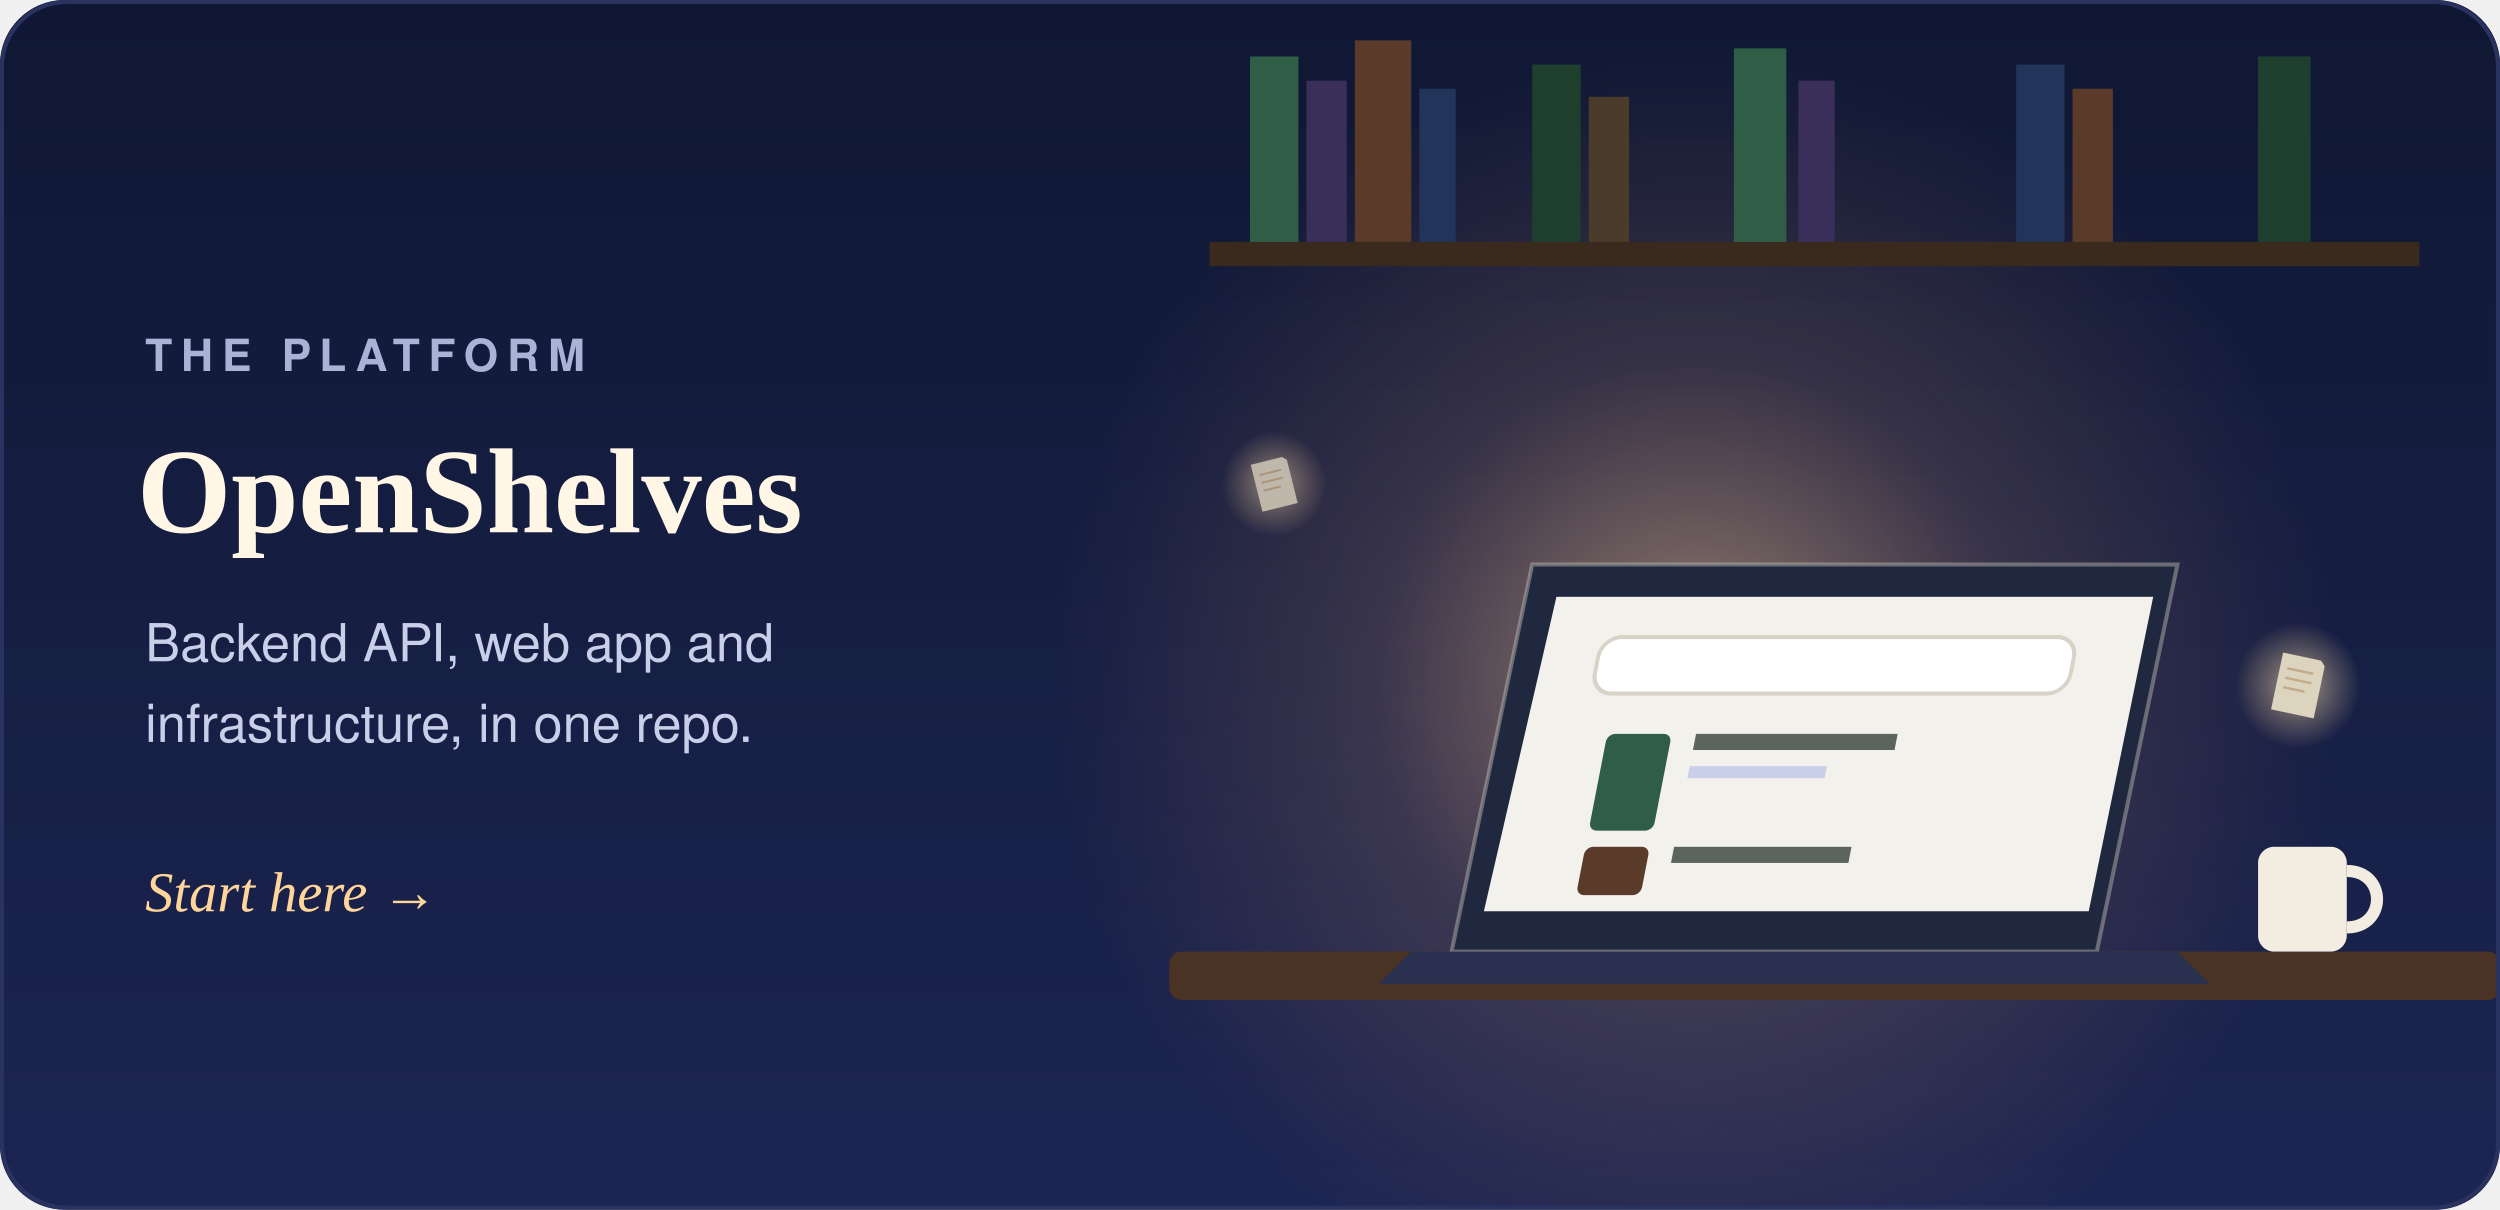
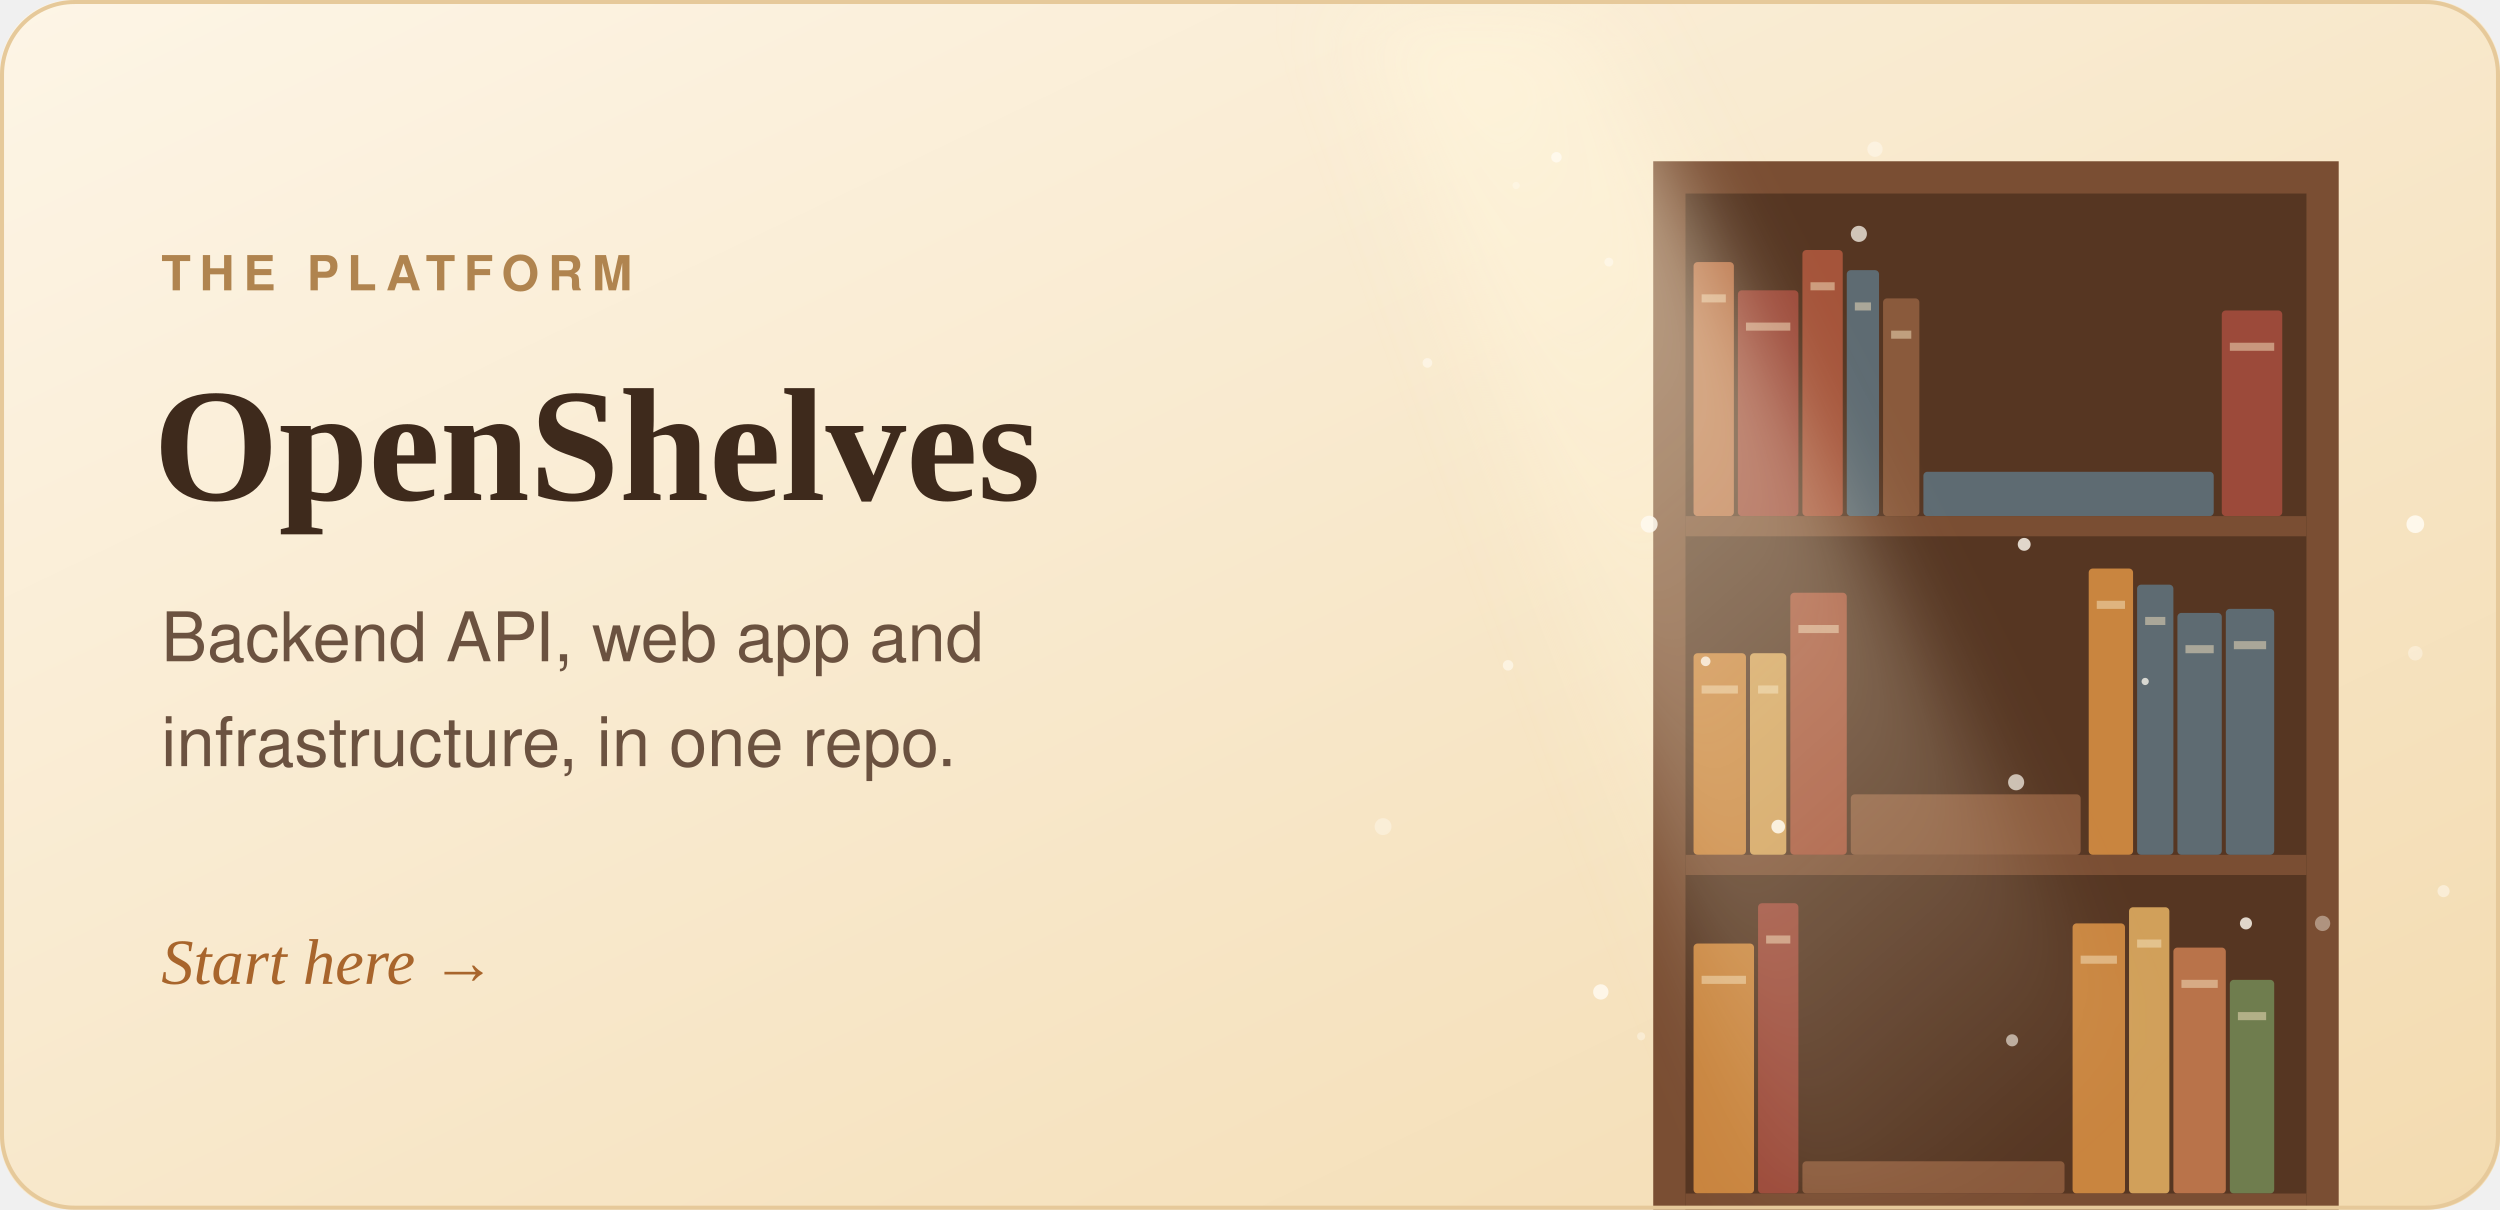
- <svg xmlns="http://www.w3.org/2000/svg" width="620" height="300" viewBox="0 0 620 300" font-family="'DM Sans', -apple-system, BlinkMacSystemFont, 'Segoe UI', Helvetica, Arial, sans-serif">
+ <svg xmlns="http://www.w3.org/2000/svg" width="620" height="300" viewBox="0 0 620 300" font-family="'DM Sans', -apple-system, BlinkMacSystemFont, 'Segoe UI', Helvetica, Arial, sans-serif" role="img">
  <defs>
-     <linearGradient id="card" x1="0" y1="0" x2="0" y2="1">
-       <stop offset="0" stop-color="#0f1733" />
-       <stop offset="1" stop-color="#1c2552" />
+     <linearGradient id="beam" x1="0" y1="0" x2="0.6" y2="1">
+       <stop offset="0" stop-color="#fff6dc" stop-opacity=".7" />
+       <stop offset="1" stop-color="#fff6dc" stop-opacity="0" />
    </linearGradient>
-     <radialGradient id="lamp" cx="0.5" cy="0.5" r="0.5">
-       <stop offset="0" stop-color="#ffd59a" stop-opacity="0.55" />
-       <stop offset="0.5" stop-color="#ffb37a" stop-opacity="0.15" />
-       <stop offset="1" stop-color="#ff9f5a" stop-opacity="0" />
-     </radialGradient>
-     <radialGradient id="pageglow" cx="0.5" cy="0.5" r="0.5">
-       <stop offset="0" stop-color="#ffe9b8" stop-opacity="0.7" />
-       <stop offset="1" stop-color="#ffd59a" stop-opacity="0" />
-     </radialGradient>
-     <g id="page">
-       <path d="M-9,-12 L7,-12 L9,-10 L9,12 L-9,12 Z" fill="#fff3d6" />
-       <g stroke="#c9a46a" stroke-width="1" opacity="0.6">
-         <line x1="-6" y1="-6" x2="5" y2="-6" />
-         <line x1="-6" y1="-2" x2="5" y2="-2" />
-         <line x1="-6" y1="2" x2="3" y2="2" />
-       </g>
-     </g>
-     <clipPath id="f">
-       <rect width="620" height="300" rx="16" />
+     <filter id="soft" x="-20%" y="-20%" width="140%" height="140%">
+       <feGaussianBlur stdDeviation="10" />
+     </filter>
+     <linearGradient id="card" x1="0" y1="0" x2="1" y2="1">
+       <stop offset="0" stop-color="#fdf5e6" />
+       <stop offset="1" stop-color="#f3dbb0" />
+     </linearGradient>
+     <clipPath id="c">
+       <rect width="620" height="300" rx="18" />
    </clipPath>
  </defs>
-   <g clip-path="url(#f)">
+   <g clip-path="url(#c)">
    <rect width="620" height="300" fill="url(#card)" />
-     <circle cx="420" cy="170" r="160" fill="url(#lamp)" />
-     <g>
-       <rect x="300" y="60" width="300" height="6" fill="#3a2a1e" />
-       <g>
-         <rect x="310" y="14" width="12" height="46" fill="#2f5d45" />
-         <rect x="324" y="20" width="10" height="40" fill="#3a2f5a" />
-         <rect x="336" y="10" width="14" height="50" fill="#5a3b2a" />
-         <rect x="352" y="22" width="9" height="38" fill="#22345a" />
-         <rect x="380" y="16" width="12" height="44" fill="#1e3f2e" />
-         <rect x="394" y="24" width="10" height="36" fill="#4a3b2a" />
-         <rect x="430" y="12" width="13" height="48" fill="#2f5d45" />
-         <rect x="446" y="20" width="9" height="40" fill="#3a2f5a" />
-         <rect x="500" y="16" width="12" height="44" fill="#22345a" />
-         <rect x="514" y="22" width="10" height="38" fill="#5a3b2a" />
-         <rect x="560" y="14" width="13" height="46" fill="#1e3f2e" />
-       </g>
+     <rect x="410" y="40" width="170" height="260" fill="#7a4e33" />
+     <rect x="418" y="48" width="154" height="252" fill="#563622" />
+     <rect x="420" y="65" width="10" height="63" rx="1" fill="#b9734a" />
+     <rect x="422" y="73" width="6" height="2" fill="#f6e3bf" opacity=".5" />
+     <rect x="431" y="72" width="15" height="56" rx="1" fill="#9c4a3a" />
+     <rect x="433" y="80" width="11" height="2" fill="#f6e3bf" opacity=".5" />
+     <rect x="447" y="62" width="10" height="66" rx="1" fill="#a5543a" />
+     <rect x="449" y="70" width="6" height="2" fill="#f6e3bf" opacity=".5" />
+     <rect x="458" y="67" width="8" height="61" rx="1" fill="#5e6b72" />
+     <rect x="460" y="75" width="4" height="2" fill="#f6e3bf" opacity=".5" />
+     <rect x="467" y="74" width="9" height="54" rx="1" fill="#8a5a3c" />
+     <rect x="469" y="82" width="5" height="2" fill="#f6e3bf" opacity=".5" />
+     <rect x="477" y="117" width="72" height="11" rx="1" fill="#5e6b72" />
+     <rect x="551" y="77" width="15" height="51" rx="1" fill="#9c4a3a" />
+     <rect x="553" y="85" width="11" height="2" fill="#f6e3bf" opacity=".5" />
+     <rect x="418" y="128" width="154" height="5" fill="#7a4e33" />
+     <rect x="420" y="162" width="13" height="50" rx="1" fill="#c9853f" />
+     <rect x="422" y="170" width="9" height="2" fill="#f6e3bf" opacity=".5" />
+     <rect x="434" y="162" width="9" height="50" rx="1" fill="#d1a05a" />
+     <rect x="436" y="170" width="5" height="2" fill="#f6e3bf" opacity=".5" />
+     <rect x="444" y="147" width="14" height="65" rx="1" fill="#a5543a" />
+     <rect x="446" y="155" width="10" height="2" fill="#f6e3bf" opacity=".5" />
+     <rect x="459" y="197" width="57" height="15" rx="1" fill="#8a5a3c" />
+     <rect x="518" y="141" width="11" height="71" rx="1" fill="#c9853f" />
+     <rect x="520" y="149" width="7" height="2" fill="#f6e3bf" opacity=".5" />
+     <rect x="530" y="145" width="9" height="67" rx="1" fill="#5e6b72" />
+     <rect x="532" y="153" width="5" height="2" fill="#f6e3bf" opacity=".5" />
+     <rect x="540" y="152" width="11" height="60" rx="1" fill="#5e6b72" />
+     <rect x="542" y="160" width="7" height="2" fill="#f6e3bf" opacity=".5" />
+     <rect x="552" y="151" width="12" height="61" rx="1" fill="#5e6b72" />
+     <rect x="554" y="159" width="8" height="2" fill="#f6e3bf" opacity=".5" />
+     <rect x="418" y="212" width="154" height="5" fill="#7a4e33" />
+     <rect x="420" y="234" width="15" height="62" rx="1" fill="#c9853f" />
+     <rect x="422" y="242" width="11" height="2" fill="#f6e3bf" opacity=".5" />
+     <rect x="436" y="224" width="10" height="72" rx="1" fill="#9c4a3a" />
+     <rect x="438" y="232" width="6" height="2" fill="#f6e3bf" opacity=".5" />
+     <rect x="447" y="288" width="65" height="8" rx="1" fill="#8a5a3c" />
+     <rect x="514" y="229" width="13" height="67" rx="1" fill="#c9853f" />
+     <rect x="516" y="237" width="9" height="2" fill="#f6e3bf" opacity=".5" />
+     <rect x="528" y="225" width="10" height="71" rx="1" fill="#d1a05a" />
+     <rect x="530" y="233" width="6" height="2" fill="#f6e3bf" opacity=".5" />
+     <rect x="539" y="235" width="13" height="61" rx="1" fill="#b9734a" />
+     <rect x="541" y="243" width="9" height="2" fill="#f6e3bf" opacity=".5" />
+     <rect x="553" y="243" width="11" height="53" rx="1" fill="#6f7d4e" />
+     <rect x="555" y="251" width="7" height="2" fill="#f6e3bf" opacity=".5" />
+     <rect x="418" y="296" width="154" height="5" fill="#7a4e33" />
+     <g filter="url(#soft)">
+       <polygon points="330,-20 380,-20 560,320 450,320" fill="url(#beam)" />
    </g>
-     <rect x="290" y="236" width="330" height="12" rx="3" fill="#4a3324" />
-     <path d="M360,236 L380,140 L540,140 L520,236 Z" fill="#20283f" stroke="#d8d2c7" stroke-opacity="0.4" />
-     <path d="M386,148 L534,148 L518,226 L368,226 Z" fill="#f3f1ec" />
-     <rect x="396" y="158" width="118" height="14" rx="5" fill="#ffffff" stroke="#d8d2c7" transform="skewX(-11) translate(32 0)" />
-     <g transform="skewX(-11) translate(36 0)">
-       <rect x="398" y="182" width="16" height="24" rx="2" fill="#2f5d45" />
-       <rect x="420" y="182" width="50" height="4" fill="#5c6460" />
-       <rect x="420" y="190" width="34" height="3" fill="#c9cfe8" />
-       <rect x="398" y="210" width="16" height="12" rx="2" fill="#5a3b2a" />
-       <rect x="420" y="210" width="44" height="4" fill="#5c6460" />
-     </g>
-     <path d="M350,236 L540,236 L548,244 L342,244 Z" fill="#2a3150" />
-     <rect x="560" y="210" width="22" height="26" rx="4" fill="#f3ede1" />
-     <path d="M582,216 C592,216 592,230 582,230" fill="none" stroke="#f3ede1" stroke-width="3" />
-     <g transform="translate(570 170) rotate(12) scale(0.6)" opacity="0.85">
-       <circle r="26" fill="url(#pageglow)" />
-       <use href="#page" />
-     </g>
-     <g transform="translate(316 120) rotate(-14) scale(0.5)" opacity="0.7">
-       <circle r="26" fill="url(#pageglow)" />
-       <use href="#page" />
-     </g>
+     <circle cx="441" cy="205" r="1.7" fill="#fffaf0" opacity="0.85" />
+     <circle cx="599" cy="130" r="2.2" fill="#fffaf0" opacity="0.88" />
+     <circle cx="499" cy="258" r="1.5" fill="#fffaf0" opacity="0.59" />
+     <circle cx="407" cy="257" r="1.0" fill="#fffaf0" opacity="0.43" />
+     <circle cx="557" cy="229" r="1.5" fill="#fffaf0" opacity="0.82" />
+     <circle cx="354" cy="90" r="1.2" fill="#fffaf0" opacity="0.61" />
+     <circle cx="386" cy="39" r="1.3" fill="#fffaf0" opacity="0.85" />
+     <circle cx="606" cy="221" r="1.5" fill="#fffaf0" opacity="0.53" />
+     <circle cx="599" cy="162" r="1.8" fill="#fffaf0" opacity="0.41" />
+     <circle cx="397" cy="246" r="1.9" fill="#fffaf0" opacity="0.84" />
+     <circle cx="502" cy="135" r="1.6" fill="#fffaf0" opacity="0.82" />
+     <circle cx="423" cy="164" r="1.2" fill="#fffaf0" opacity="0.78" />
+     <circle cx="343" cy="205" r="2.1" fill="#fffaf0" opacity="0.41" />
+     <circle cx="500" cy="194" r="2.0" fill="#fffaf0" opacity="0.69" />
+     <circle cx="409" cy="130" r="2.1" fill="#fffaf0" opacity="0.85" />
+     <circle cx="376" cy="46" r="0.9" fill="#fffaf0" opacity="0.41" />
+     <circle cx="461" cy="58" r="2.0" fill="#fffaf0" opacity="0.73" />
+     <circle cx="374" cy="165" r="1.3" fill="#fffaf0" opacity="0.65" />
+     <circle cx="399" cy="65" r="1.1" fill="#fffaf0" opacity="0.59" />
+     <circle cx="532" cy="169" r="0.9" fill="#fffaf0" opacity="0.76" />
+     <circle cx="576" cy="229" r="1.9" fill="#fffaf0" opacity="0.40" />
+     <circle cx="465" cy="37" r="1.9" fill="#fffaf0" opacity="0.49" />
  </g>
-   <text x="36" y="92" font-size="11" font-weight="700" letter-spacing="2.2" fill="#aab3d6">THE PLATFORM</text>
-   <text x="34" y="132" font-family="Literata, Georgia, 'Times New Roman', serif" font-size="30" font-weight="600" fill="#fff6e6">OpenShelves</text>
-   <text x="36" y="164" font-size="13" fill="#c9cfe8">Backend API, web app and</text>
-   <text x="36" y="184" font-size="13" fill="#c9cfe8">infrastructure, in one repo.</text>
-   <text x="36" y="226" font-family="Literata, Georgia, 'Times New Roman', serif" font-style="italic" font-size="14" fill="#ffd59a">Start here →</text>
-   <rect x="0.5" y="0.5" width="619" height="299" rx="16" fill="none" stroke="#2a3360" />
+   <rect x=".5" y=".5" width="619" height="299" rx="18" fill="none" stroke="#e6c99a" />
+   <text x="40" y="72" font-size="12" font-weight="700" letter-spacing="2.2" fill="#b0844f">THE PLATFORM</text>
+   <text x="38" y="124" font-family="Literata, Georgia, 'Times New Roman', serif" font-size="40" font-weight="600" fill="#3e2a1c">OpenShelves</text>
+   <text x="40" y="164" font-size="17" fill="#6b5240">Backend API, web app and</text>
+   <text x="40" y="190" font-size="17" fill="#6b5240">infrastructure, in one repo.</text>
+   <text x="40" y="244" font-family="Literata, Georgia, 'Times New Roman', serif" font-style="italic" font-size="16" fill="#a8652c">Start here →</text>
</svg>
